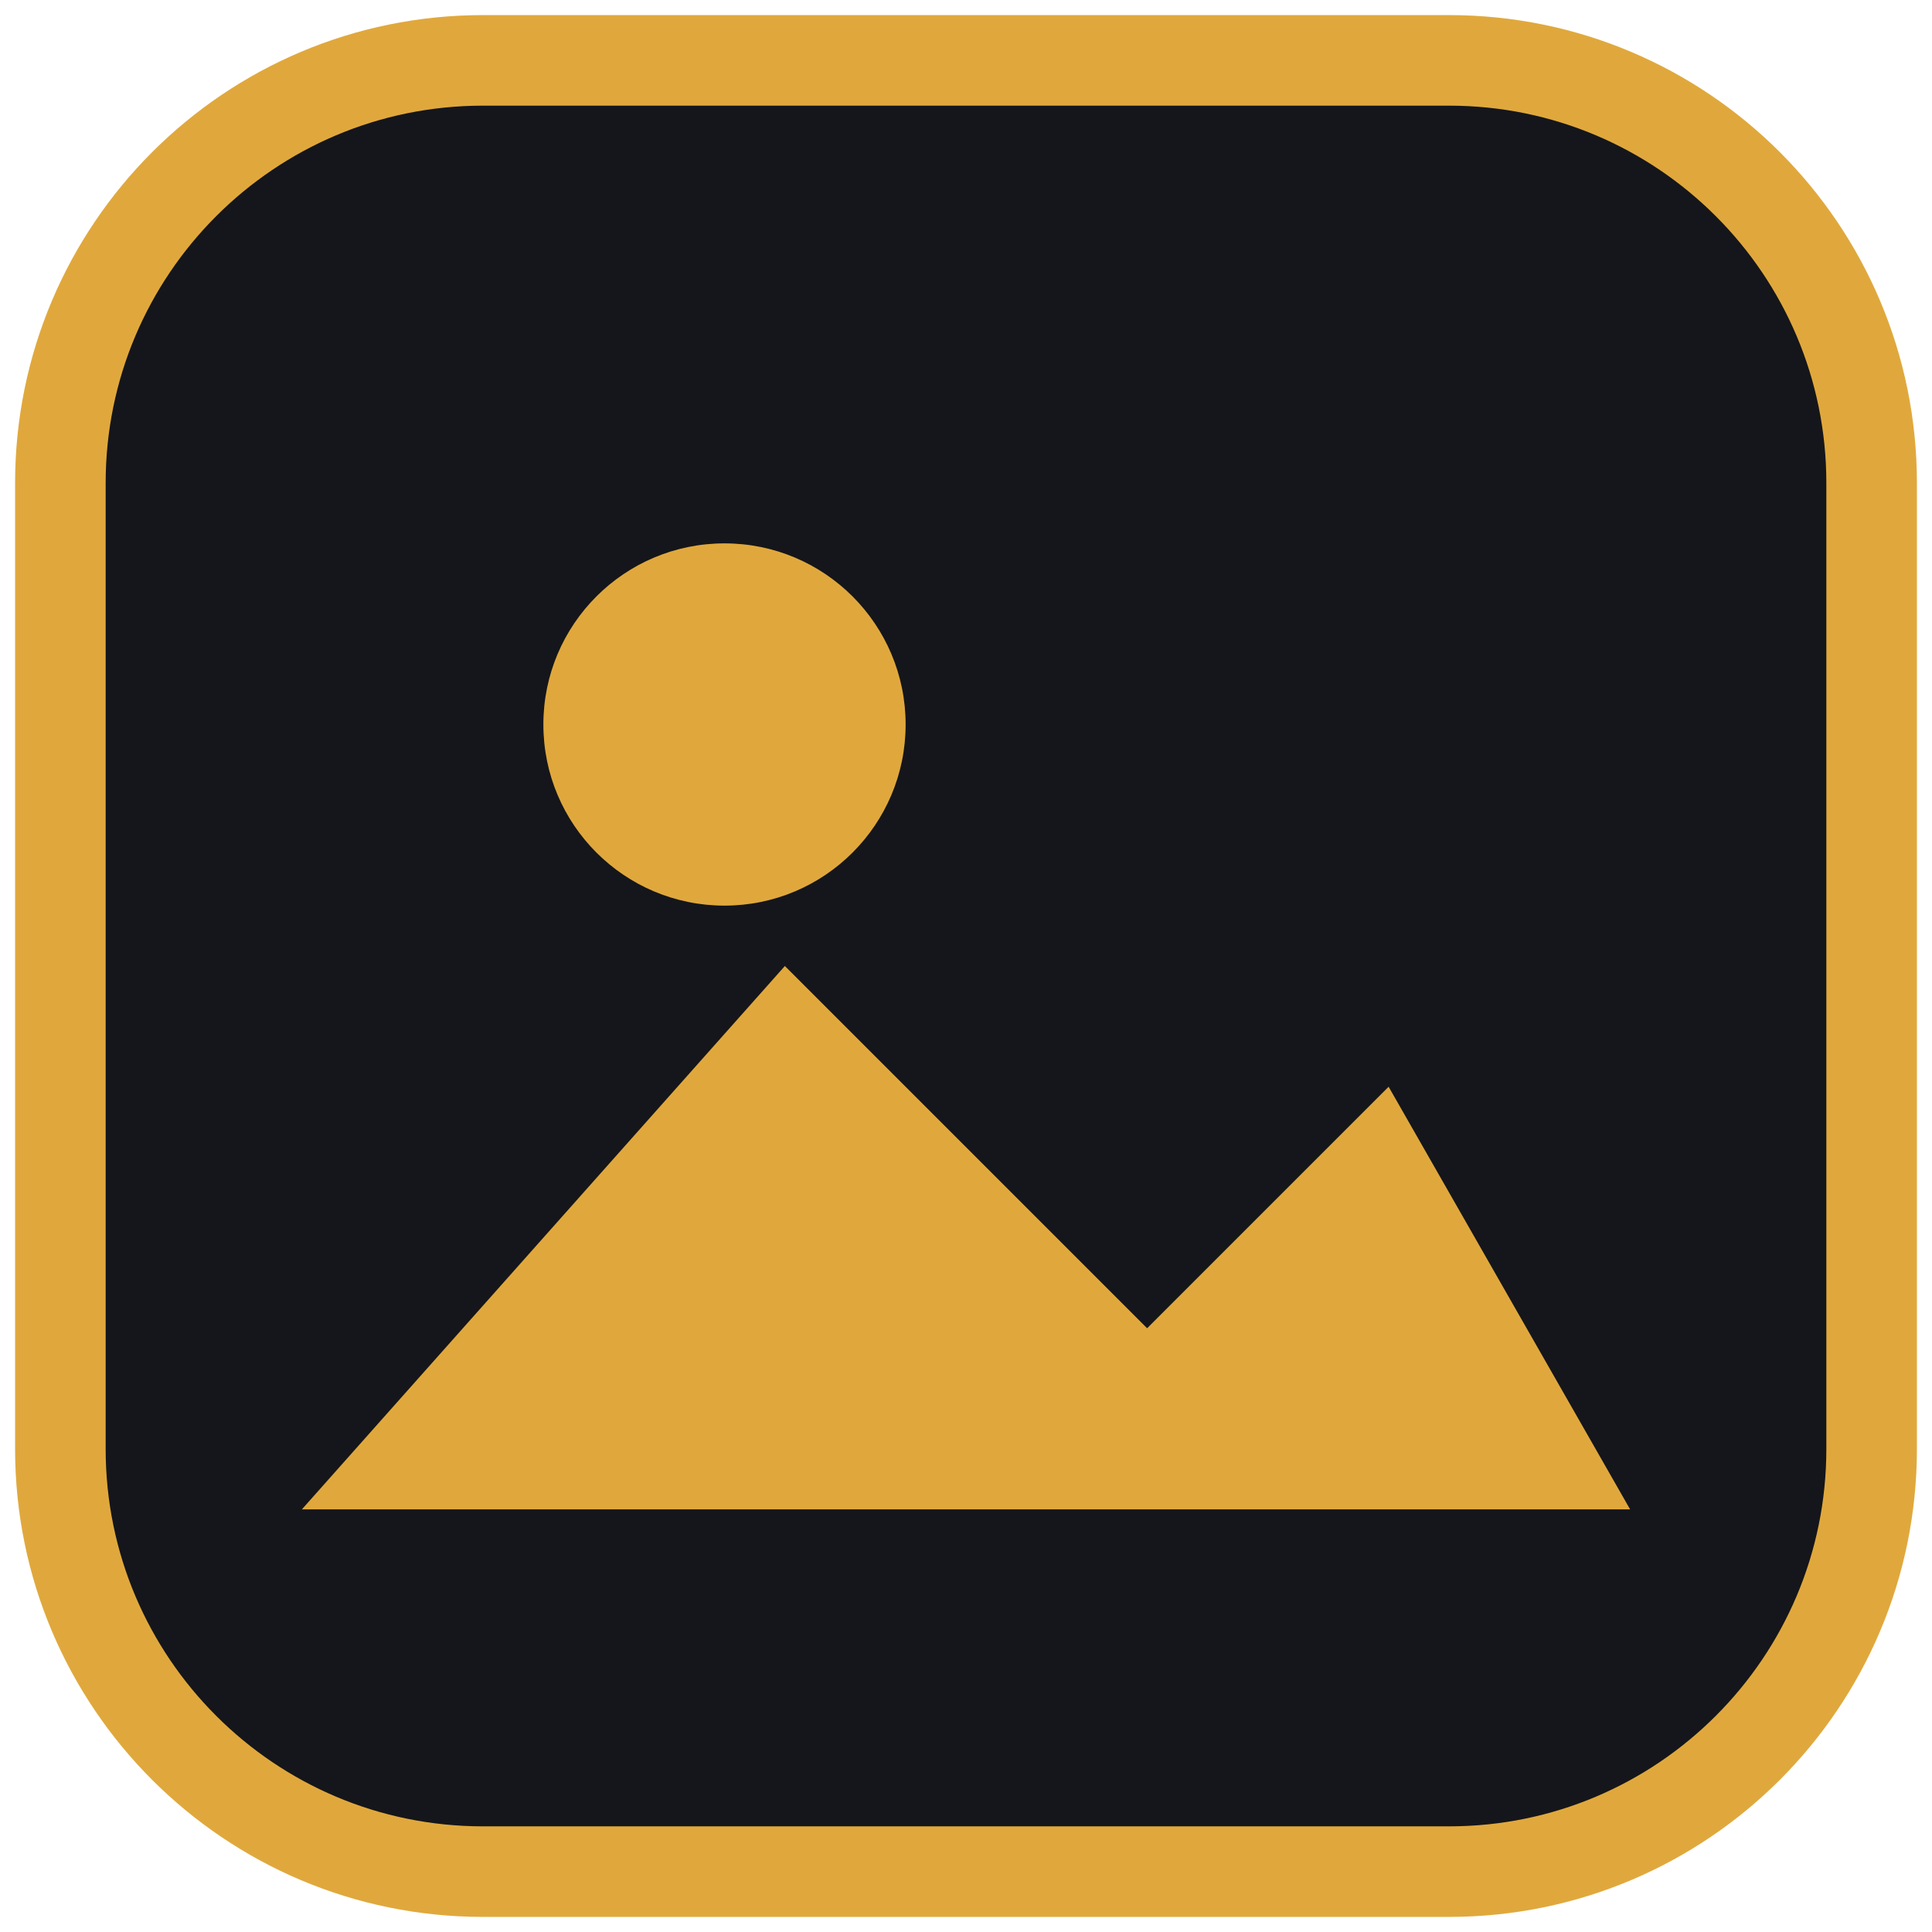
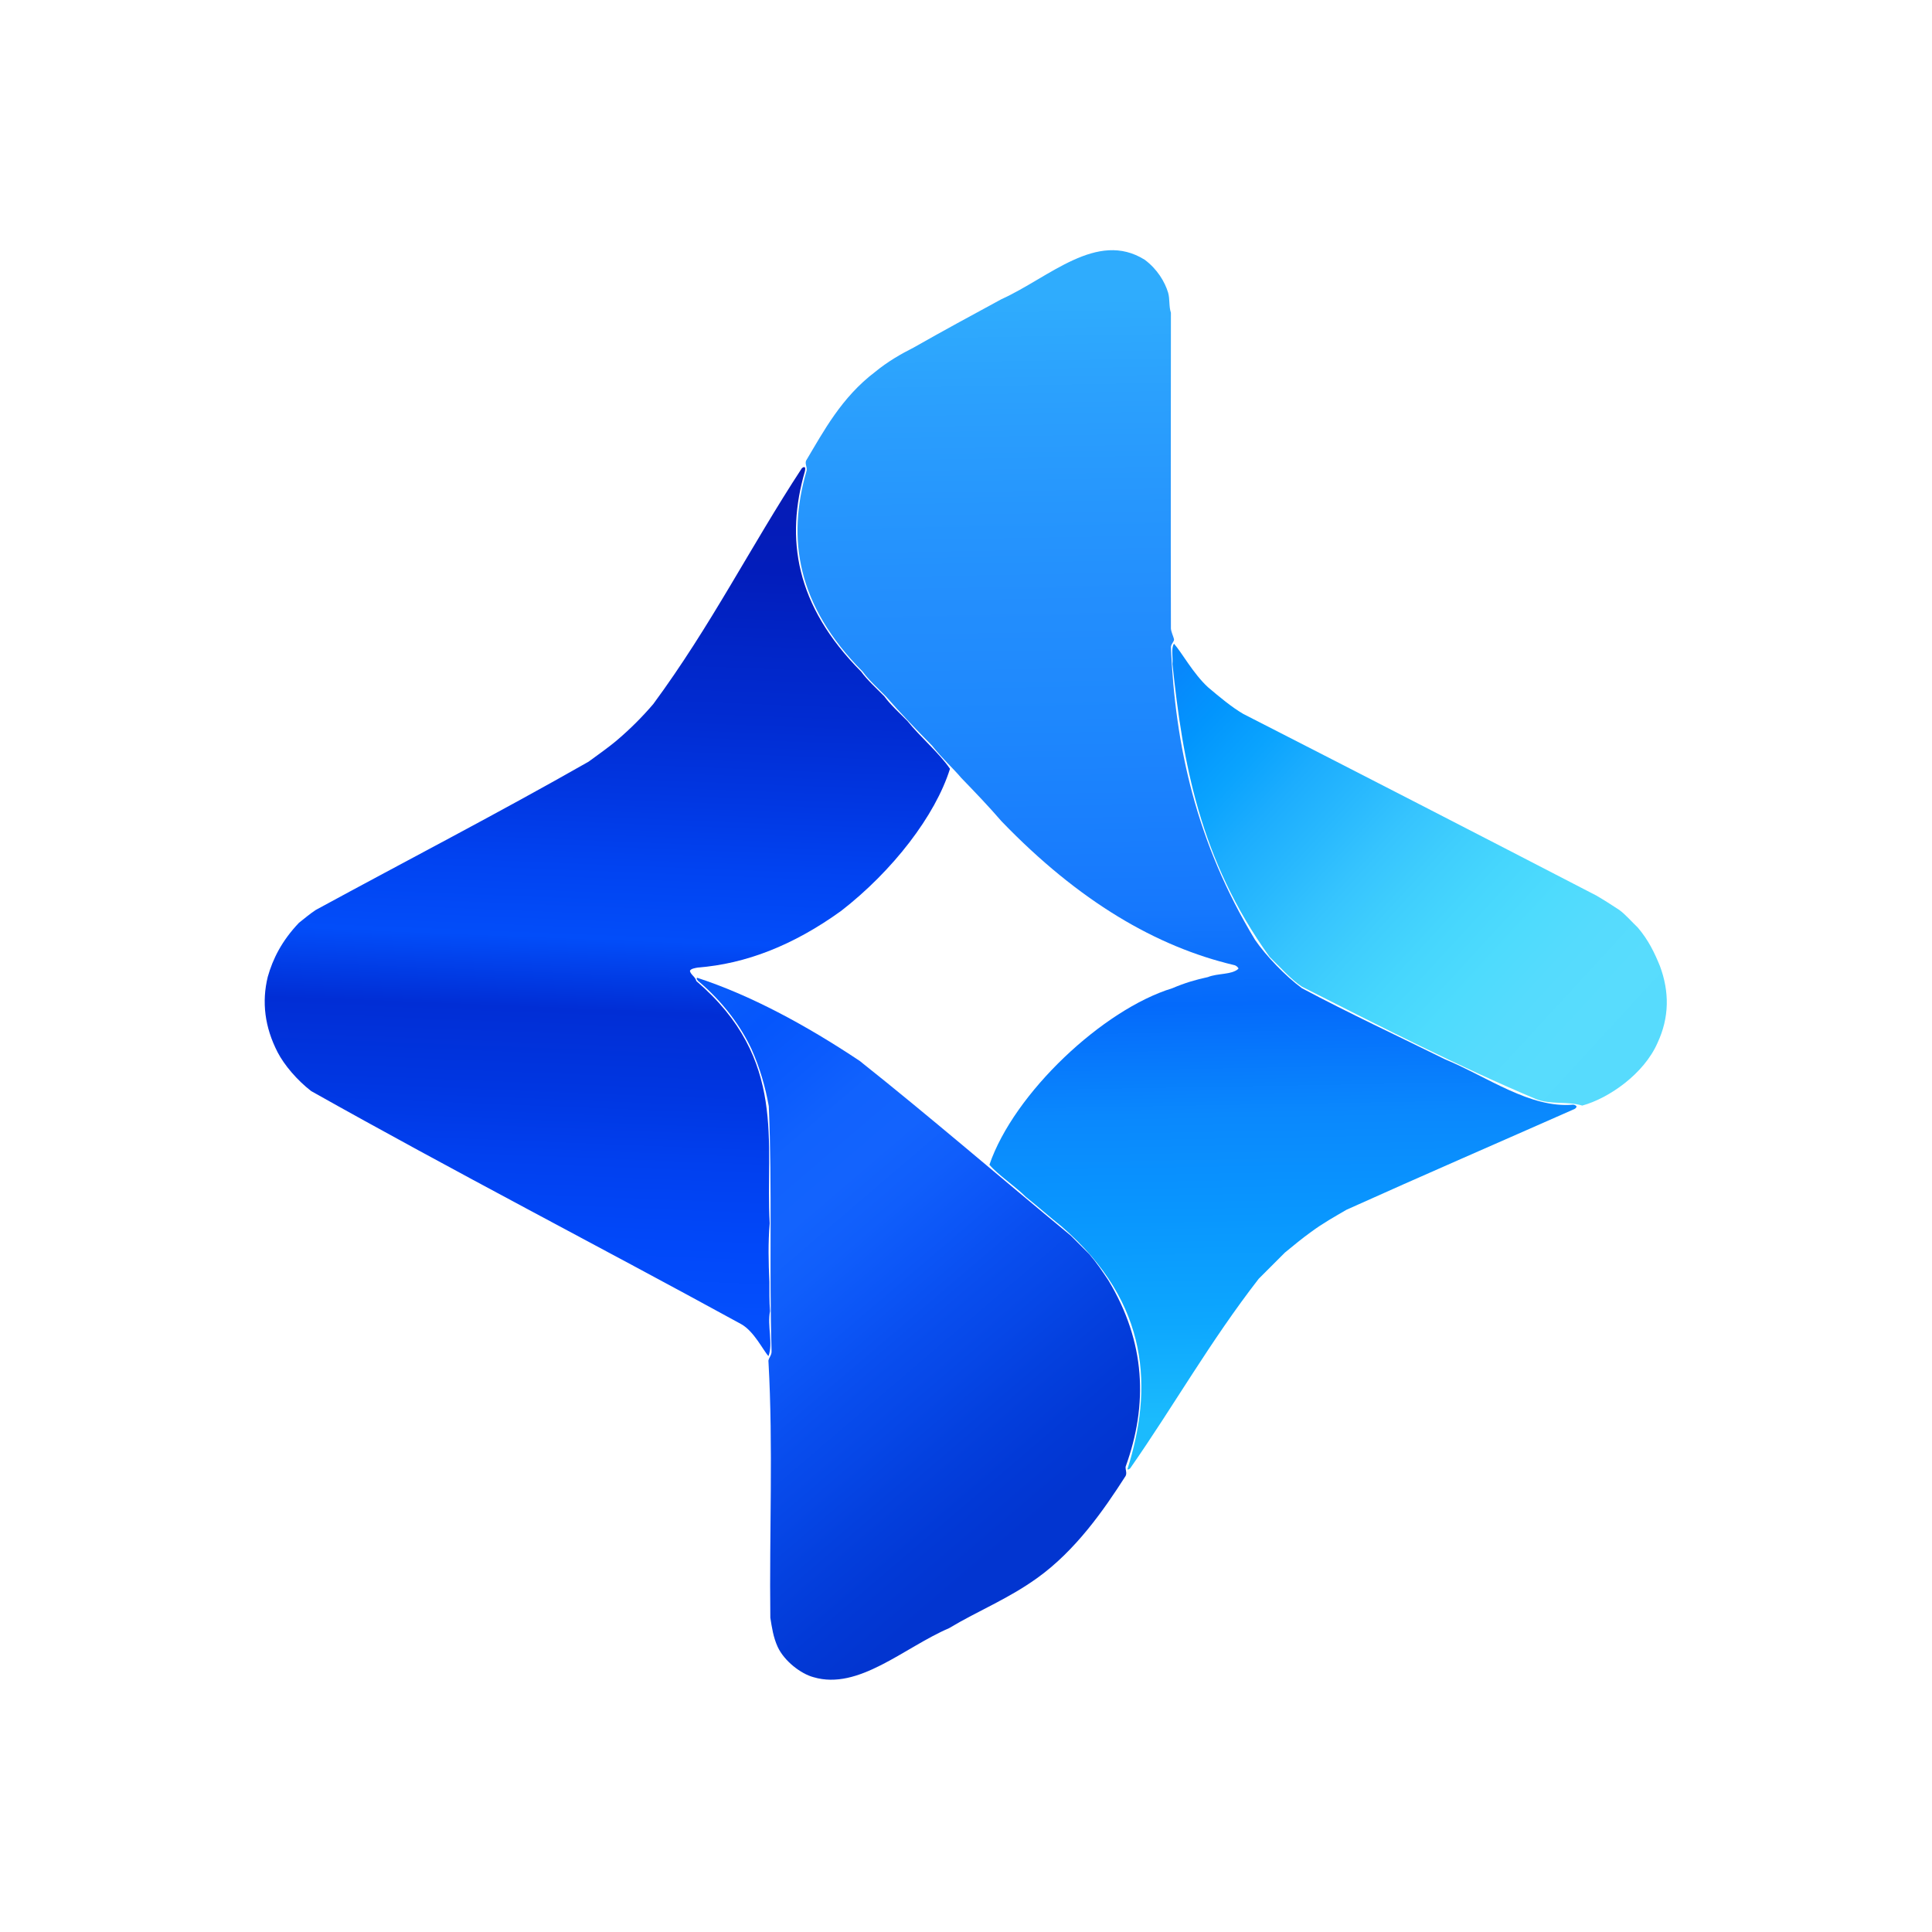
- <svg xmlns="http://www.w3.org/2000/svg" viewBox="0 0 64 64">
-   <rect x="2" y="2" width="60" height="60" rx="14" fill="#15161b" />
-   <rect x="2" y="2" width="60" height="60" rx="14" fill="none" stroke="#e0a83c" stroke-width="3" />
-   <circle cx="24" cy="24" r="6" fill="#e0a83c" />
-   <path d="M10 50 L26 32 L38 44 L46 36 L54 50 Z" fill="#e0a83c" />
+ <svg xmlns="http://www.w3.org/2000/svg" viewBox="0 0 1254 1254">
+   <defs>
+     <linearGradient id="gL" gradientUnits="userSpaceOnUse" x1="522" y1="302" x2="499" y2="880">
+       <stop offset="0.04" stop-color="#061cb7" />
+       <stop offset="0.12" stop-color="#021dbb" />
+       <stop offset="0.21" stop-color="#0126c8" />
+       <stop offset="0.29" stop-color="#012cd2" />
+       <stop offset="0.38" stop-color="#0137e2" />
+       <stop offset="0.46" stop-color="#0143f1" />
+       <stop offset="0.54" stop-color="#024df9" />
+       <stop offset="0.62" stop-color="#012ed5" />
+       <stop offset="0.71" stop-color="#0036e1" />
+       <stop offset="0.79" stop-color="#0140ef" />
+       <stop offset="0.88" stop-color="#0148f9" />
+       <stop offset="0.96" stop-color="#044ffc" />
+     </linearGradient>
+     <linearGradient id="gR" gradientUnits="userSpaceOnUse" x1="762" y1="417" x2="1064" y2="695">
+       <stop offset="0.04" stop-color="#0788fc" />
+       <stop offset="0.12" stop-color="#0295fd" />
+       <stop offset="0.21" stop-color="#0aa3fe" />
+       <stop offset="0.29" stop-color="#1cadfe" />
+       <stop offset="0.38" stop-color="#29b9fe" />
+       <stop offset="0.46" stop-color="#36c4fe" />
+       <stop offset="0.54" stop-color="#3fcefd" />
+       <stop offset="0.62" stop-color="#46d6fd" />
+       <stop offset="0.71" stop-color="#4edbfd" />
+       <stop offset="0.79" stop-color="#55dbfd" />
+       <stop offset="0.88" stop-color="#58dcfd" />
+       <stop offset="0.96" stop-color="#57dbfd" />
+     </linearGradient>
+     <linearGradient id="gT" gradientUnits="userSpaceOnUse" x1="718" y1="162" x2="732" y2="954">
+       <stop offset="0.04" stop-color="#2facfd" />
+       <stop offset="0.12" stop-color="#2ba0fd" />
+       <stop offset="0.21" stop-color="#2696fd" />
+       <stop offset="0.29" stop-color="#238efd" />
+       <stop offset="0.38" stop-color="#1e88fd" />
+       <stop offset="0.46" stop-color="#1a80fd" />
+       <stop offset="0.54" stop-color="#1678fd" />
+       <stop offset="0.62" stop-color="#046afb" />
+       <stop offset="0.71" stop-color="#0a88fd" />
+       <stop offset="0.79" stop-color="#0996fe" />
+       <stop offset="0.88" stop-color="#0da7fe" />
+       <stop offset="0.96" stop-color="#1bbbfd" />
+     </linearGradient>
+     <linearGradient id="gB" gradientUnits="userSpaceOnUse" x1="452" y1="634" x2="730" y2="959">
+       <stop offset="0.04" stop-color="#085afa" />
+       <stop offset="0.12" stop-color="#0556fc" />
+       <stop offset="0.21" stop-color="#0b5bfd" />
+       <stop offset="0.29" stop-color="#1162fd" />
+       <stop offset="0.38" stop-color="#1363fd" />
+       <stop offset="0.46" stop-color="#105efb" />
+       <stop offset="0.54" stop-color="#0c56f7" />
+       <stop offset="0.62" stop-color="#094eef" />
+       <stop offset="0.71" stop-color="#0647e7" />
+       <stop offset="0.79" stop-color="#0440de" />
+       <stop offset="0.88" stop-color="#0239d6" />
+       <stop offset="0.96" stop-color="#0235d0" />
+     </linearGradient>
+   </defs>
+   <path d="M 521.8,303.2 C 522.9,303.0 522.7,304.7 522.4,306.0 C 509.9,349.3 515.9,392.7 559.0,436.0 C 562.8,441.3 568.8,446.7 574.0,452.0 C 577.8,457.3 583.8,462.7 589.0,468.0 C 597.2,478.3 609.6,488.7 616.6,499.0 C 607.1,529.4 579.4,565.3 546.0,591.2 C 515.0,613.6 484.0,625.6 453.0,628.0 C 451.3,628.3 448.3,628.7 447.8,630.2 C 448.4,632.8 451.1,633.7 452.0,636.8 C 511.4,687.6 496.6,741.9 499.6,794.0 C 498.5,806.7 498.8,819.3 499.4,832.0 C 499.4,838.3 499.3,844.7 499.8,851.0 C 497.9,860.5 501.9,872.0 498.8,880.2 C 495.3,876.5 489.5,864.1 481.0,859.4 C 388.0,808.5 295.0,760.5 202.0,708.2 C 192.9,701.2 184.5,691.3 180.2,683.0 C 171.8,666.7 169.8,650.3 173.8,634.0 C 177.1,622.3 182.9,610.7 194.0,599.0 C 197.7,596.1 201.3,593.0 205.0,590.6 C 264.0,558.5 323.0,528.0 382.0,494.4 C 388.3,489.7 394.7,485.4 401.0,480.0 C 409.2,473.0 417.0,465.2 424.0,457.0 C 461.6,406.0 487.0,355.0 520.4,304.0 C 521.2,303.3 521.2,303.3 521.8,303.2 Z" fill="url(#gL)" />
+   <path d="M 762.0,417.8 C 767.2,423.7 774.4,437.1 784.0,446.0 C 791.7,452.5 799.3,458.9 807.0,463.4 C 883.3,502.4 959.7,541.7 1036.0,581.2 C 1041.0,584.1 1046.0,587.3 1051.0,590.6 C 1055.0,593.5 1059.0,598.2 1063.0,602.0 C 1070.1,610.3 1074.0,618.7 1077.4,627.0 C 1083.6,643.7 1083.6,660.3 1075.8,677.0 C 1067.0,697.0 1044.4,712.8 1027.0,717.6 C 1017.0,714.6 1007.0,717.2 997.0,713.4 C 946.3,692.0 895.7,666.1 845.0,640.4 C 838.0,635.8 831.0,627.8 824.0,621.0 C 778.5,557.7 767.7,494.3 761.0,431.0 C 761.4,426.8 760.0,420.7 762.0,417.8 Z" fill="url(#gR)" />
+   <path d="M 1023.2,718.0 C 1023.4,718.6 1023.0,719.2 1022.0,719.8 C 972.7,741.6 923.3,763.0 874.0,785.2 C 866.3,789.7 858.7,793.9 851.0,799.6 C 845.3,803.7 839.7,808.3 834.0,813.0 C 828.3,818.7 822.7,824.3 817.0,830.0 C 785.2,871.0 762.2,912.0 733.6,953.0 C 732.7,953.8 732.1,954.0 731.8,953.6 C 748.0,902.2 747.1,846.4 689.0,796.0 C 681.3,789.9 673.7,783.1 666.0,777.0 C 658.4,769.5 647.8,762.6 642.2,756.0 C 658.1,709.5 715.9,655.2 761.0,641.4 C 768.7,638.1 776.3,635.8 784.0,634.2 C 790.3,631.6 799.5,632.8 803.8,628.8 C 804.0,628.1 802.3,626.6 801.0,626.4 C 750.7,614.5 700.3,585.2 650.0,533.0 C 642.0,523.7 633.0,514.3 624.0,505.0 C 618.5,498.5 611.7,492.5 605.0,484.0 C 594.5,473.3 584.3,462.7 575.0,452.0 C 569.8,446.7 563.8,441.3 560.0,436.0 C 516.9,392.7 510.9,349.3 523.4,306.0 C 524.3,303.7 522.3,301.3 523.2,299.0 C 534.5,280.1 546.1,258.0 568.0,241.4 C 576.3,234.6 584.7,229.8 593.0,225.6 C 612.0,214.8 631.0,204.5 650.0,194.2 C 681.0,180.2 712.0,149.2 743.0,168.6 C 751.2,174.7 756.1,183.0 758.2,190.0 C 759.4,194.3 758.6,198.7 760.0,203.0 C 760.0,271.3 759.8,339.7 760.0,408.0 C 760.2,410.2 761.5,412.9 762.0,414.8 C 762.3,416.4 760.1,417.8 760.0,420.0 C 762.7,483.3 776.2,546.7 814.6,610.0 C 821.7,620.4 834.3,633.5 845.0,641.4 C 876.0,657.9 907.0,672.3 938.0,687.6 C 965.7,699.1 993.3,719.5 1021.0,717.0 C 1022.0,717.0 1023.1,717.7 1023.2,718.0 Z" fill="url(#gT)" />
+   <path d="M 452.4,634.6 C 486.8,645.8 522.9,665.2 558.0,688.6 C 603.7,724.9 649.3,764.3 695.0,802.0 C 699.0,806.0 703.0,810.0 707.0,814.0 C 711.9,819.7 715.6,825.3 719.4,831.0 C 743.7,871.3 745.2,911.7 730.6,952.0 C 730.4,954.0 731.6,956.0 730.6,958.0 C 716.5,980.0 698.2,1006.4 673.0,1024.4 C 654.0,1038.0 635.0,1045.4 616.0,1056.8 C 586.7,1069.4 557.3,1097.3 528.0,1088.6 C 519.8,1086.4 509.1,1078.2 504.8,1069.0 C 501.9,1062.7 501.0,1056.3 500.0,1050.0 C 499.3,994.7 501.9,939.3 498.8,884.0 C 498.3,881.9 501.0,879.9 500.8,877.0 C 499.2,824.0 501.3,771.0 499.0,718.0 C 496.8,705.7 493.3,693.3 487.8,681.0 C 481.0,666.4 469.3,650.2 453.0,636.6 C 452.2,635.6 452.0,635.3 452.4,634.6 Z" fill="url(#gB)" />
</svg>
